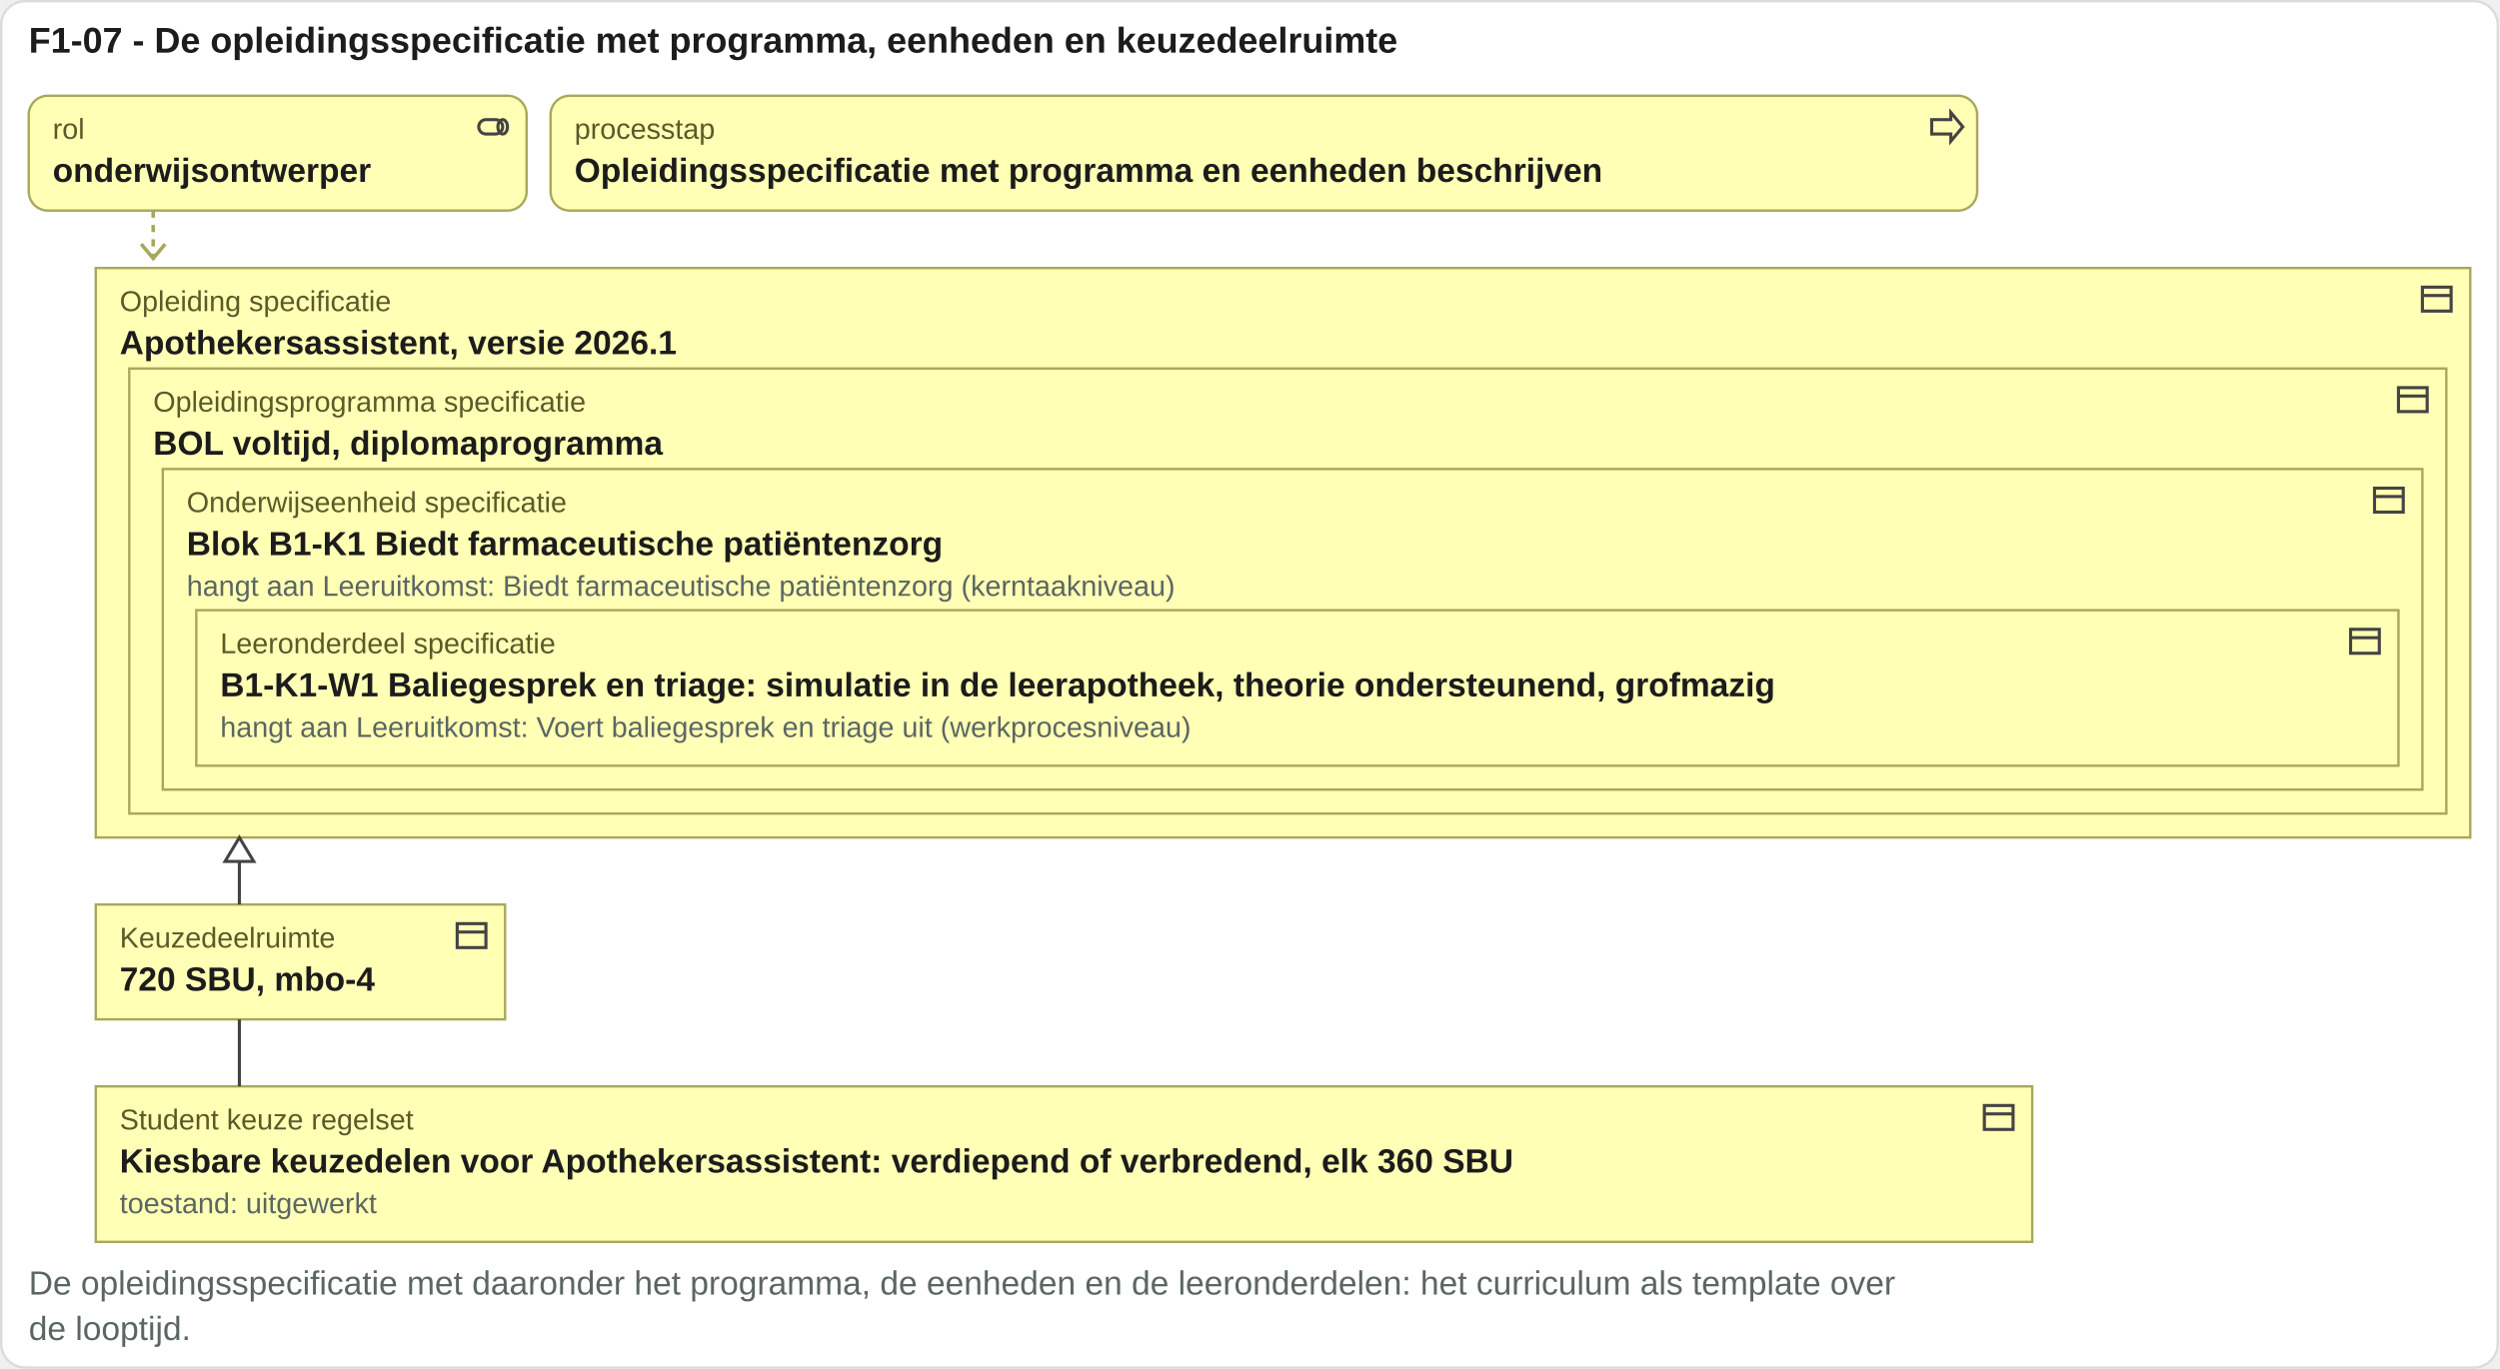
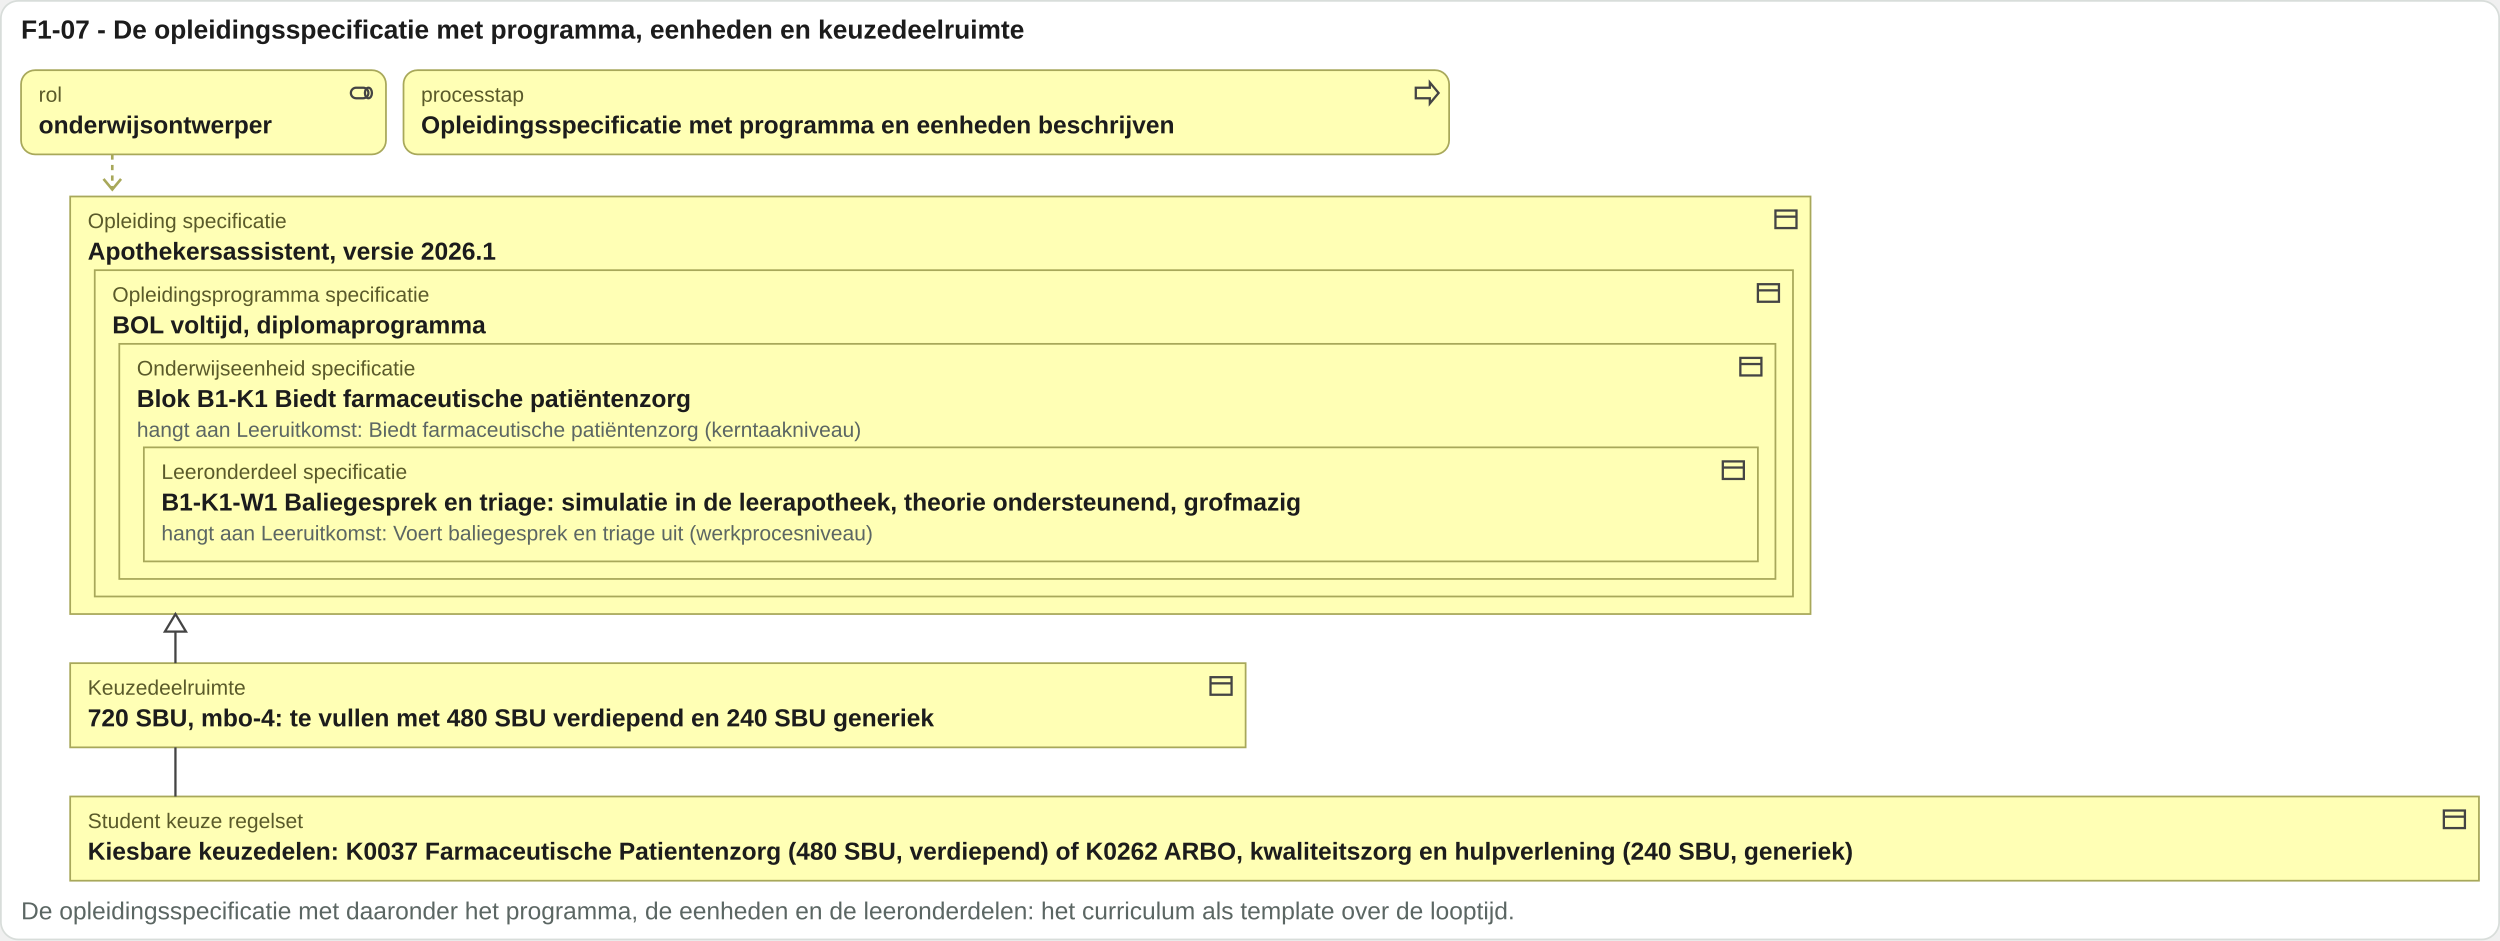
- <svg xmlns="http://www.w3.org/2000/svg" viewBox="0 0 1044 572" width="1044" height="572">
-   <rect x="0.5" y="0.5" width="1043" height="571" rx="10" fill="#ffffff" stroke="#d8ddda" />
+ <svg xmlns="http://www.w3.org/2000/svg" viewBox="0 0 1425 536" width="1425" height="536">
+   <rect x="0.5" y="0.5" width="1424" height="535" rx="10" fill="#ffffff" stroke="#d8ddda" />
  <text x="12" y="22" font-family="Arial, Helvetica, sans-serif" font-size="15" font-weight="bold" fill="#1c1c1c" text-anchor="start">F1-07 - De opleidingsspecificatie met programma, eenheden en keuzedeelruimte</text>
  <rect x="12" y="40" width="208" height="48" rx="8" fill="#ffffb5" stroke="#a8a85a" />
  <g transform="translate(198,45)" fill="none" stroke="#444" stroke-width="1.3">
    <rect x="2" y="5" width="10" height="6" rx="3" />
    <ellipse cx="12" cy="8" rx="2" ry="3" />
  </g>
  <text x="22" y="58" font-family="Arial, Helvetica, sans-serif" font-size="12" fill="#5a5a2a" text-anchor="start">rol</text>
  <text x="22" y="76" font-family="Arial, Helvetica, sans-serif" font-size="14" font-weight="bold" fill="#1c1c1c" text-anchor="start">onderwijsontwerper</text>
  <rect x="230" y="40" width="596" height="48" rx="8" fill="#ffffb5" stroke="#a8a85a" />
  <g transform="translate(805,45)" fill="none" stroke="#444" stroke-width="1.3">
    <path d="M2 5h8V2l5 6-5 6v-3H2z" />
  </g>
  <text x="240" y="58" font-family="Arial, Helvetica, sans-serif" font-size="12" fill="#5a5a2a" text-anchor="start">processtap</text>
  <text x="240" y="76" font-family="Arial, Helvetica, sans-serif" font-size="14" font-weight="bold" fill="#1c1c1c" text-anchor="start">Opleidingsspecificatie met programma en eenheden beschrijven</text>
  <path d="M64 88 V108" stroke="#a8a85a" stroke-width="1.5" stroke-dasharray="3 3" />
  <path d="M59 102 l5 6 5 -6" fill="none" stroke="#a8a85a" stroke-width="1.5" />
  <rect x="40" y="112" width="992" height="238" rx="0" fill="#ffffb5" stroke="#a8a85a" />
  <g transform="translate(1010,117)" fill="none" stroke="#444" stroke-width="1.3">
    <rect x="2" y="3" width="12" height="10" />
    <path d="M2 6.5h12" />
  </g>
  <text x="50" y="130" font-family="Arial, Helvetica, sans-serif" font-size="12" fill="#5a5a2a" text-anchor="start">Opleiding specificatie</text>
  <text x="50" y="148" font-family="Arial, Helvetica, sans-serif" font-size="14" font-weight="bold" fill="#1c1c1c" text-anchor="start">Apothekersassistent, versie 2026.1</text>
  <rect x="54" y="154" width="968" height="186" rx="0" fill="#ffffb5" stroke="#a8a85a" />
  <g transform="translate(1000,159)" fill="none" stroke="#444" stroke-width="1.3">
    <rect x="2" y="3" width="12" height="10" />
    <path d="M2 6.5h12" />
  </g>
  <text x="64" y="172" font-family="Arial, Helvetica, sans-serif" font-size="12" fill="#5a5a2a" text-anchor="start">Opleidingsprogramma specificatie</text>
  <text x="64" y="190" font-family="Arial, Helvetica, sans-serif" font-size="14" font-weight="bold" fill="#1c1c1c" text-anchor="start">BOL voltijd, diplomaprogramma</text>
  <rect x="68" y="196" width="944" height="134" rx="0" fill="#ffffb5" stroke="#a8a85a" />
  <g transform="translate(990,201)" fill="none" stroke="#444" stroke-width="1.3">
    <rect x="2" y="3" width="12" height="10" />
    <path d="M2 6.5h12" />
  </g>
  <text x="78" y="214" font-family="Arial, Helvetica, sans-serif" font-size="12" fill="#5a5a2a" text-anchor="start">Onderwijseenheid specificatie</text>
  <text x="78" y="232" font-family="Arial, Helvetica, sans-serif" font-size="14" font-weight="bold" fill="#1c1c1c" text-anchor="start">Blok B1-K1 Biedt farmaceutische patiëntenzorg</text>
  <rect x="82" y="255" width="920" height="65" rx="0" fill="#ffffb5" stroke="#a8a85a" />
  <g transform="translate(980,260)" fill="none" stroke="#444" stroke-width="1.3">
    <rect x="2" y="3" width="12" height="10" />
    <path d="M2 6.5h12" />
  </g>
  <text x="92" y="273" font-family="Arial, Helvetica, sans-serif" font-size="12" fill="#5a5a2a" text-anchor="start">Leeronderdeel specificatie</text>
  <text x="92" y="291" font-family="Arial, Helvetica, sans-serif" font-size="14" font-weight="bold" fill="#1c1c1c" text-anchor="start">B1-K1-W1 Baliegesprek en triage: simulatie in de leerapotheek, theorie ondersteunend, grofmazig</text>
  <text x="92" y="308" font-family="Arial, Helvetica, sans-serif" font-size="12" fill="#5b6663" text-anchor="start">hangt aan Leeruitkomst: Voert baliegesprek en triage uit (werkprocesniveau)</text>
  <text x="78" y="249" font-family="Arial, Helvetica, sans-serif" font-size="12" fill="#5b6663" text-anchor="start">hangt aan Leeruitkomst: Biedt farmaceutische patiëntenzorg (kerntaakniveau)</text>
-   <rect x="40" y="378" width="171" height="48" rx="0" fill="#ffffb5" stroke="#a8a85a" />
-   <g transform="translate(189,383)" fill="none" stroke="#444" stroke-width="1.3">
+   <rect x="40" y="378" width="670" height="48" rx="0" fill="#ffffb5" stroke="#a8a85a" />
+   <g transform="translate(688,383)" fill="none" stroke="#444" stroke-width="1.3">
    <rect x="2" y="3" width="12" height="10" />
    <path d="M2 6.5h12" />
  </g>
  <text x="50" y="396" font-family="Arial, Helvetica, sans-serif" font-size="12" fill="#5a5a2a" text-anchor="start">Keuzedeelruimte</text>
-   <text x="50" y="414" font-family="Arial, Helvetica, sans-serif" font-size="14" font-weight="bold" fill="#1c1c1c" text-anchor="start">720 SBU, mbo-4</text>
-   <rect x="40" y="454" width="809" height="65" rx="0" fill="#ffffb5" stroke="#a8a85a" />
-   <g transform="translate(827,459)" fill="none" stroke="#444" stroke-width="1.3">
+   <text x="50" y="414" font-family="Arial, Helvetica, sans-serif" font-size="14" font-weight="bold" fill="#1c1c1c" text-anchor="start">720 SBU, mbo-4: te vullen met 480 SBU verdiepend en 240 SBU generiek</text>
+   <rect x="40" y="454" width="1373" height="48" rx="0" fill="#ffffb5" stroke="#a8a85a" />
+   <g transform="translate(1391,459)" fill="none" stroke="#444" stroke-width="1.3">
    <rect x="2" y="3" width="12" height="10" />
    <path d="M2 6.5h12" />
  </g>
  <text x="50" y="472" font-family="Arial, Helvetica, sans-serif" font-size="12" fill="#5a5a2a" text-anchor="start">Student keuze regelset</text>
-   <text x="50" y="490" font-family="Arial, Helvetica, sans-serif" font-size="14" font-weight="bold" fill="#1c1c1c" text-anchor="start">Kiesbare keuzedelen voor Apothekersassistent: verdiepend of verbredend, elk 360 SBU</text>
-   <text x="50" y="507" font-family="Arial, Helvetica, sans-serif" font-size="12" fill="#5b6663" text-anchor="start">toestand: uitgewerkt</text>
+   <text x="50" y="490" font-family="Arial, Helvetica, sans-serif" font-size="14" font-weight="bold" fill="#1c1c1c" text-anchor="start">Kiesbare keuzedelen: K0037 Farmaceutische Patientenzorg (480 SBU, verdiepend) of K0262 ARBO, kwaliteitszorg en hulpverlening (240 SBU, generiek)</text>
  <path d="M100 350V378" stroke="#444" stroke-width="1.3" fill="none" />
  <path d="M100 350l-6 10h12z" fill="#ffffff" stroke="#444" stroke-width="1.3" />
  <path d="M100 426V454" stroke="#444" stroke-width="1.3" fill="none" />
-   <text x="12" y="541" font-family="Arial, Helvetica, sans-serif" font-size="14" fill="#5b6663" text-anchor="start">De opleidingsspecificatie met daaronder het programma, de eenheden en de leeronderdelen: het curriculum als template over</text>
-   <text x="12" y="560" font-family="Arial, Helvetica, sans-serif" font-size="14" fill="#5b6663" text-anchor="start">de looptijd.</text>
+   <text x="12" y="524" font-family="Arial, Helvetica, sans-serif" font-size="14" fill="#5b6663" text-anchor="start">De opleidingsspecificatie met daaronder het programma, de eenheden en de leeronderdelen: het curriculum als template over de looptijd.</text>
</svg>
